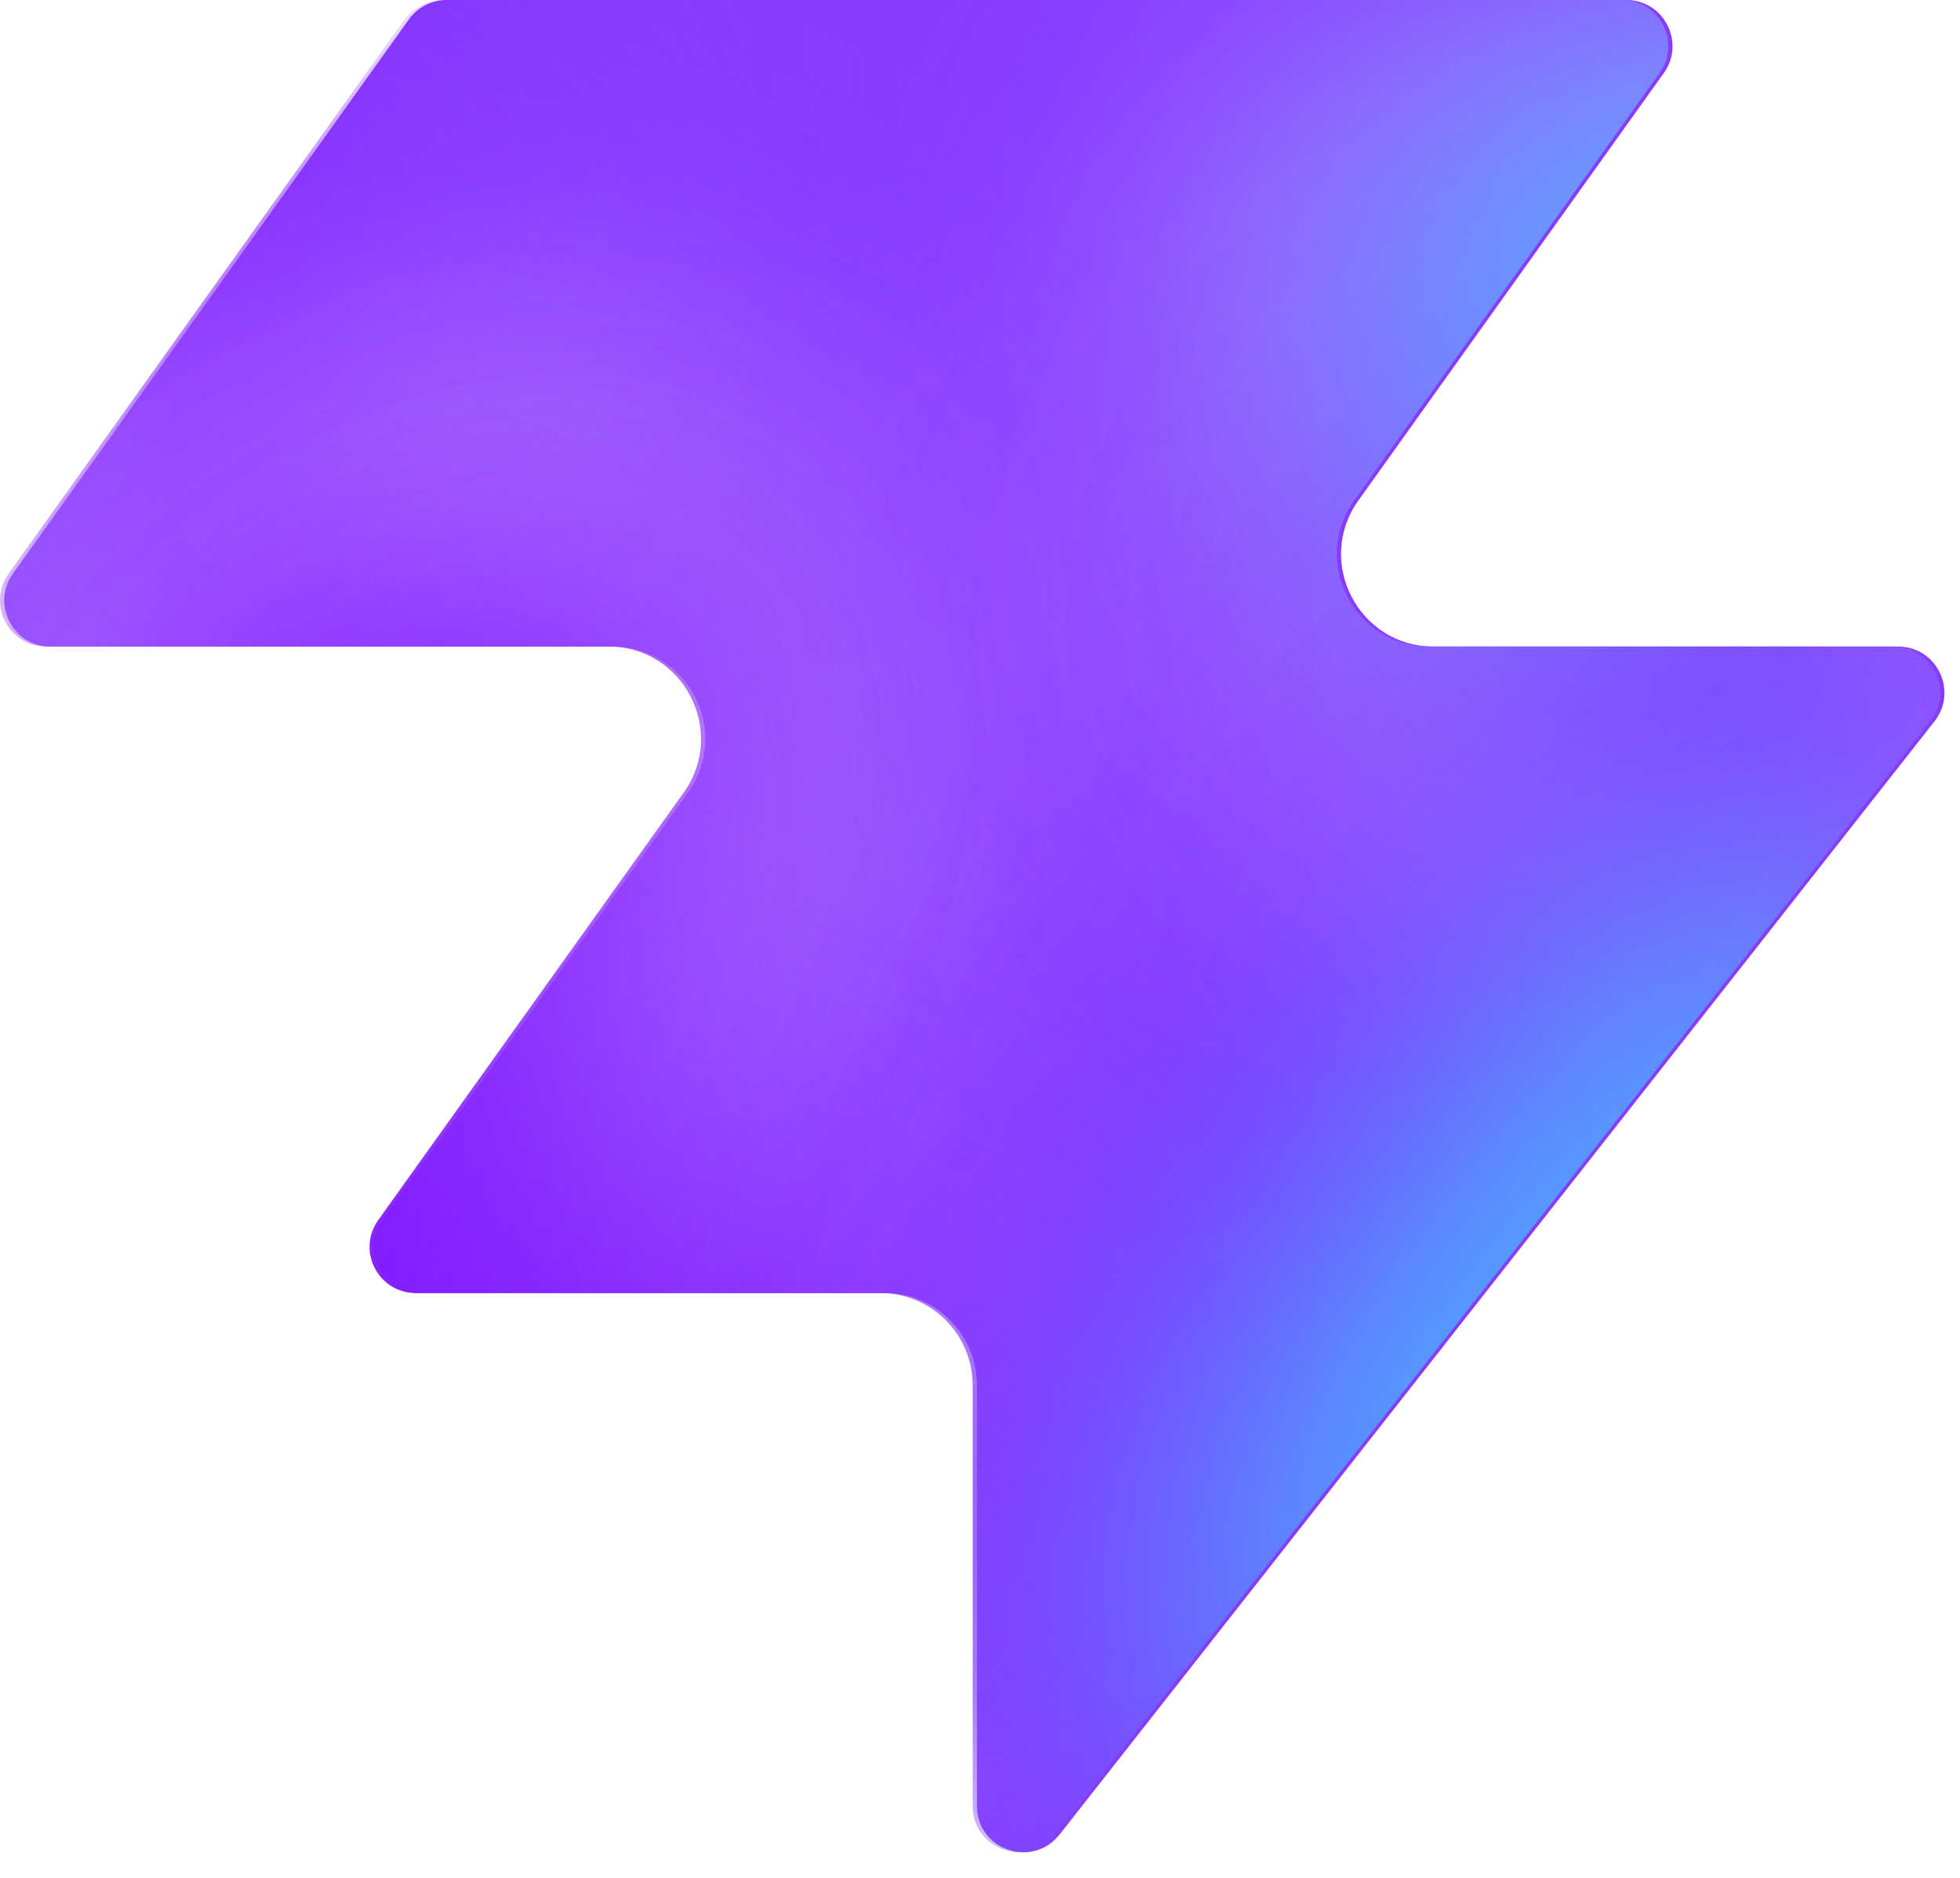
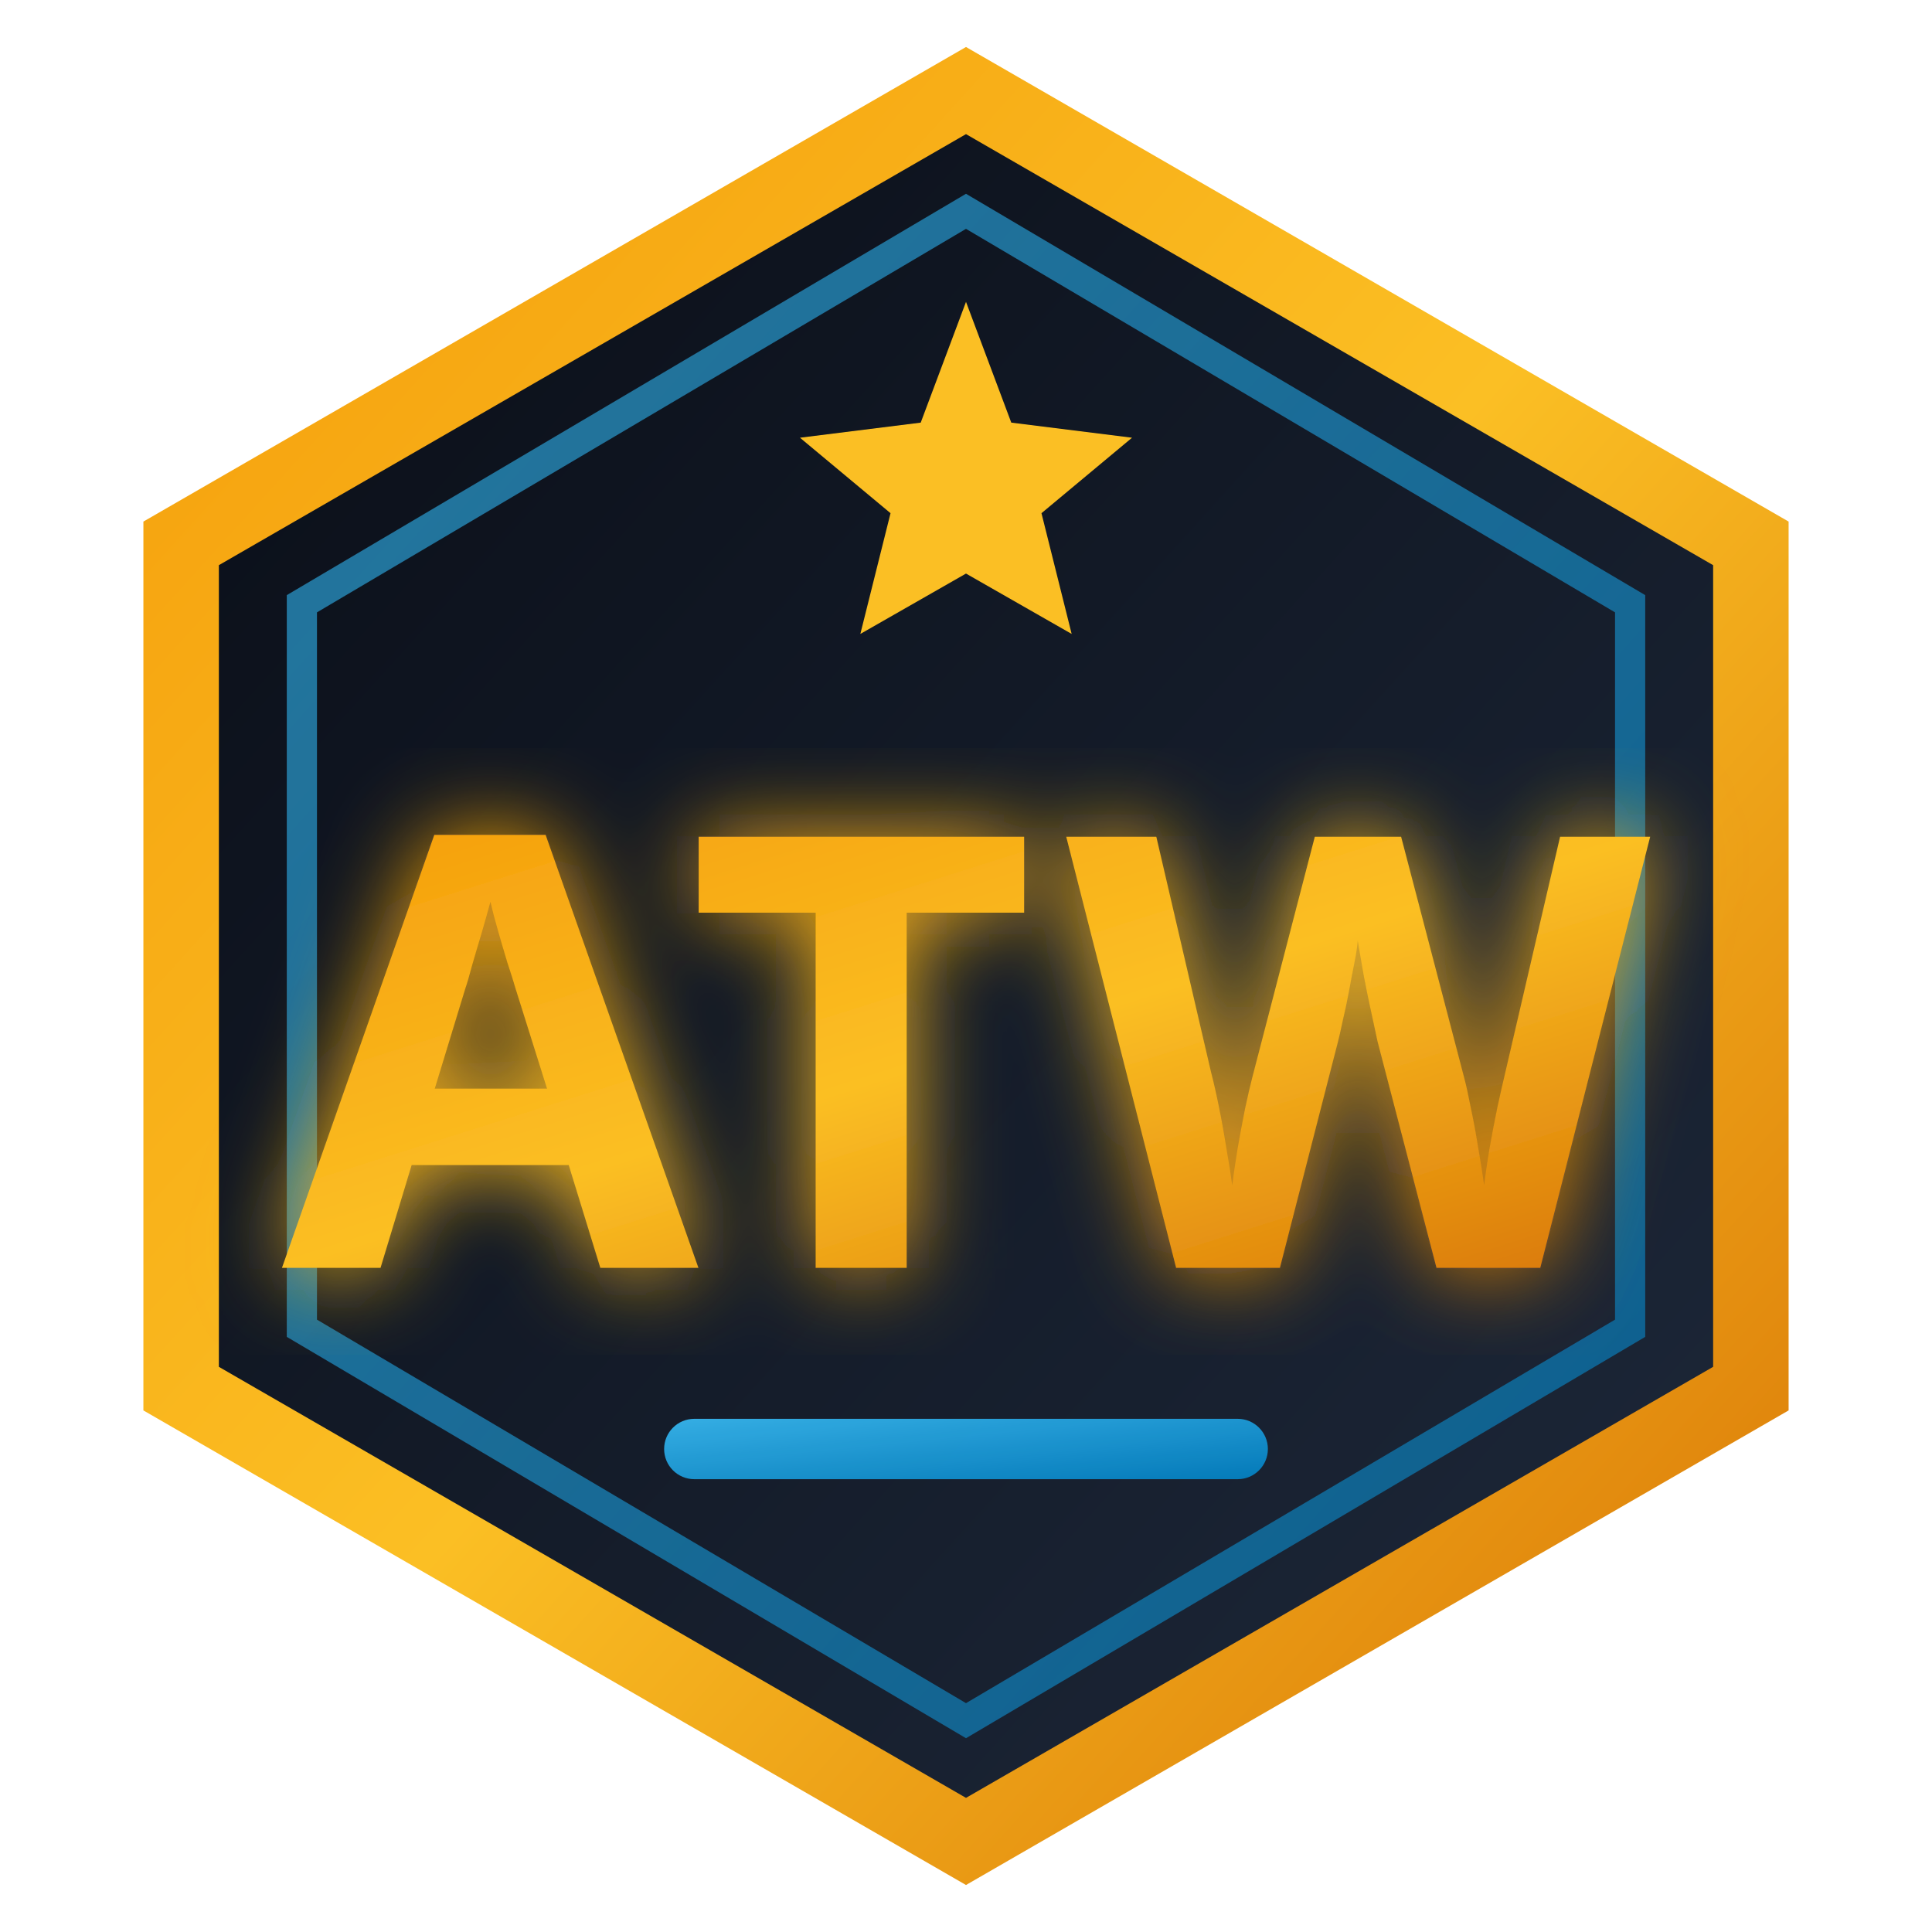
- <svg xmlns="http://www.w3.org/2000/svg" width="48" height="46" fill="none" viewBox="0 0 48 46">
-   <path fill="#863bff" d="M25.946 44.938c-.664.845-2.021.375-2.021-.698V33.937a2.26 2.26 0 0 0-2.262-2.262H10.287c-.92 0-1.456-1.04-.92-1.788l7.48-10.471c1.07-1.497 0-3.578-1.842-3.578H1.237c-.92 0-1.456-1.04-.92-1.788L10.013.474c.214-.297.556-.474.92-.474h28.894c.92 0 1.456 1.04.92 1.788l-7.48 10.471c-1.07 1.498 0 3.579 1.842 3.579h11.377c.943 0 1.473 1.088.89 1.83L25.947 44.94z" style="fill:#863bff;fill:color(display-p3 .525 .23 1);fill-opacity:1" />
-   <mask id="a" width="48" height="46" x="0" y="0" maskUnits="userSpaceOnUse" style="mask-type:alpha">
-     <path fill="#000" d="M25.842 44.938c-.664.844-2.021.375-2.021-.698V33.937a2.26 2.26 0 0 0-2.262-2.262H10.183c-.92 0-1.456-1.04-.92-1.788l7.48-10.471c1.07-1.498 0-3.579-1.842-3.579H1.133c-.92 0-1.456-1.04-.92-1.787L9.91.473c.214-.297.556-.474.92-.474h28.894c.92 0 1.456 1.04.92 1.788l-7.48 10.471c-1.07 1.498 0 3.578 1.842 3.578h11.377c.943 0 1.473 1.088.89 1.832L25.843 44.94z" style="fill:#000;fill-opacity:1" />
-   </mask>
-   <g mask="url(#a)">
-     <g filter="url(#b)">
-       <ellipse cx="5.508" cy="14.704" fill="#ede6ff" rx="5.508" ry="14.704" style="fill:#ede6ff;fill:color(display-p3 .927 .903 1);fill-opacity:1" transform="matrix(.00324 1 1 -.00324 -4.47 31.516)" />
-     </g>
-     <g filter="url(#c)">
-       <ellipse cx="10.399" cy="29.851" fill="#ede6ff" rx="10.399" ry="29.851" style="fill:#ede6ff;fill:color(display-p3 .927 .903 1);fill-opacity:1" transform="matrix(.00324 1 1 -.00324 -39.328 7.883)" />
-     </g>
-     <g filter="url(#d)">
-       <ellipse cx="5.508" cy="30.487" fill="#7e14ff" rx="5.508" ry="30.487" style="fill:#7e14ff;fill:color(display-p3 .492 .077 1);fill-opacity:1" transform="rotate(89.814 -25.913 -14.639)scale(1 -1)" />
-     </g>
-     <g filter="url(#e)">
-       <ellipse cx="5.508" cy="30.599" fill="#7e14ff" rx="5.508" ry="30.599" style="fill:#7e14ff;fill:color(display-p3 .492 .077 1);fill-opacity:1" transform="rotate(89.814 -32.644 -3.334)scale(1 -1)" />
-     </g>
-     <g filter="url(#f)">
-       <ellipse cx="5.508" cy="30.599" fill="#7e14ff" rx="5.508" ry="30.599" style="fill:#7e14ff;fill:color(display-p3 .492 .077 1);fill-opacity:1" transform="matrix(.00324 1 1 -.00324 -34.34 30.47)" />
-     </g>
-     <g filter="url(#g)">
-       <ellipse cx="14.072" cy="22.078" fill="#ede6ff" rx="14.072" ry="22.078" style="fill:#ede6ff;fill:color(display-p3 .927 .903 1);fill-opacity:1" transform="rotate(93.35 24.506 48.493)scale(-1 1)" />
-     </g>
-     <g filter="url(#h)">
-       <ellipse cx="3.47" cy="21.501" fill="#7e14ff" rx="3.47" ry="21.501" style="fill:#7e14ff;fill:color(display-p3 .492 .077 1);fill-opacity:1" transform="rotate(89.009 28.708 47.59)scale(-1 1)" />
-     </g>
-     <g filter="url(#i)">
-       <ellipse cx="3.47" cy="21.501" fill="#7e14ff" rx="3.47" ry="21.501" style="fill:#7e14ff;fill:color(display-p3 .492 .077 1);fill-opacity:1" transform="rotate(89.009 28.708 47.59)scale(-1 1)" />
-     </g>
-     <g filter="url(#j)">
-       <ellipse cx=".387" cy="8.972" fill="#7e14ff" rx="4.407" ry="29.108" style="fill:#7e14ff;fill:color(display-p3 .492 .077 1);fill-opacity:1" transform="rotate(39.51 .387 8.972)" />
-     </g>
-     <g filter="url(#k)">
-       <ellipse cx="47.523" cy="-6.092" fill="#7e14ff" rx="4.407" ry="29.108" style="fill:#7e14ff;fill:color(display-p3 .492 .077 1);fill-opacity:1" transform="rotate(37.892 47.523 -6.092)" />
-     </g>
-     <g filter="url(#l)">
-       <ellipse cx="41.412" cy="6.333" fill="#47bfff" rx="5.971" ry="9.665" style="fill:#47bfff;fill:color(display-p3 .28 .748 1);fill-opacity:1" transform="rotate(37.892 41.412 6.333)" />
-     </g>
-     <g filter="url(#m)">
-       <ellipse cx="-1.879" cy="38.332" fill="#7e14ff" rx="4.407" ry="29.108" style="fill:#7e14ff;fill:color(display-p3 .492 .077 1);fill-opacity:1" transform="rotate(37.892 -1.88 38.332)" />
-     </g>
-     <g filter="url(#n)">
-       <ellipse cx="-1.879" cy="38.332" fill="#7e14ff" rx="4.407" ry="29.108" style="fill:#7e14ff;fill:color(display-p3 .492 .077 1);fill-opacity:1" transform="rotate(37.892 -1.88 38.332)" />
-     </g>
-     <g filter="url(#o)">
-       <ellipse cx="35.651" cy="29.907" fill="#7e14ff" rx="4.407" ry="29.108" style="fill:#7e14ff;fill:color(display-p3 .492 .077 1);fill-opacity:1" transform="rotate(37.892 35.651 29.907)" />
-     </g>
-     <g filter="url(#p)">
-       <ellipse cx="38.418" cy="32.4" fill="#47bfff" rx="5.971" ry="15.297" style="fill:#47bfff;fill:color(display-p3 .28 .748 1);fill-opacity:1" transform="rotate(37.892 38.418 32.4)" />
-     </g>
-   </g>
+ <svg xmlns="http://www.w3.org/2000/svg" viewBox="0 0 64 64" width="64" height="64">
  <defs>
-     <filter id="b" width="60.045" height="41.654" x="-19.77" y="16.149" color-interpolation-filters="sRGB" filterUnits="userSpaceOnUse">
-       <feFlood flood-opacity="0" result="BackgroundImageFix" />
-       <feBlend in="SourceGraphic" in2="BackgroundImageFix" result="shape" />
-       <feGaussianBlur result="effect1_foregroundBlur_2002_17158" stdDeviation="7.659" />
-     </filter>
-     <filter id="c" width="90.34" height="51.437" x="-54.613" y="-7.533" color-interpolation-filters="sRGB" filterUnits="userSpaceOnUse">
-       <feFlood flood-opacity="0" result="BackgroundImageFix" />
-       <feBlend in="SourceGraphic" in2="BackgroundImageFix" result="shape" />
-       <feGaussianBlur result="effect1_foregroundBlur_2002_17158" stdDeviation="7.659" />
-     </filter>
-     <filter id="d" width="79.355" height="29.4" x="-49.64" y="2.03" color-interpolation-filters="sRGB" filterUnits="userSpaceOnUse">
-       <feFlood flood-opacity="0" result="BackgroundImageFix" />
-       <feBlend in="SourceGraphic" in2="BackgroundImageFix" result="shape" />
-       <feGaussianBlur result="effect1_foregroundBlur_2002_17158" stdDeviation="4.596" />
-     </filter>
-     <filter id="e" width="79.579" height="29.4" x="-45.045" y="20.029" color-interpolation-filters="sRGB" filterUnits="userSpaceOnUse">
-       <feFlood flood-opacity="0" result="BackgroundImageFix" />
-       <feBlend in="SourceGraphic" in2="BackgroundImageFix" result="shape" />
-       <feGaussianBlur result="effect1_foregroundBlur_2002_17158" stdDeviation="4.596" />
-     </filter>
-     <filter id="f" width="79.579" height="29.4" x="-43.513" y="21.178" color-interpolation-filters="sRGB" filterUnits="userSpaceOnUse">
-       <feFlood flood-opacity="0" result="BackgroundImageFix" />
-       <feBlend in="SourceGraphic" in2="BackgroundImageFix" result="shape" />
-       <feGaussianBlur result="effect1_foregroundBlur_2002_17158" stdDeviation="4.596" />
-     </filter>
-     <filter id="g" width="74.749" height="58.852" x="15.756" y="-17.901" color-interpolation-filters="sRGB" filterUnits="userSpaceOnUse">
-       <feFlood flood-opacity="0" result="BackgroundImageFix" />
-       <feBlend in="SourceGraphic" in2="BackgroundImageFix" result="shape" />
-       <feGaussianBlur result="effect1_foregroundBlur_2002_17158" stdDeviation="7.659" />
-     </filter>
-     <filter id="h" width="61.377" height="25.362" x="23.548" y="2.284" color-interpolation-filters="sRGB" filterUnits="userSpaceOnUse">
-       <feFlood flood-opacity="0" result="BackgroundImageFix" />
-       <feBlend in="SourceGraphic" in2="BackgroundImageFix" result="shape" />
-       <feGaussianBlur result="effect1_foregroundBlur_2002_17158" stdDeviation="4.596" />
-     </filter>
-     <filter id="i" width="61.377" height="25.362" x="23.548" y="2.284" color-interpolation-filters="sRGB" filterUnits="userSpaceOnUse">
-       <feFlood flood-opacity="0" result="BackgroundImageFix" />
-       <feBlend in="SourceGraphic" in2="BackgroundImageFix" result="shape" />
-       <feGaussianBlur result="effect1_foregroundBlur_2002_17158" stdDeviation="4.596" />
-     </filter>
-     <filter id="j" width="56.045" height="63.649" x="-27.636" y="-22.853" color-interpolation-filters="sRGB" filterUnits="userSpaceOnUse">
-       <feFlood flood-opacity="0" result="BackgroundImageFix" />
-       <feBlend in="SourceGraphic" in2="BackgroundImageFix" result="shape" />
-       <feGaussianBlur result="effect1_foregroundBlur_2002_17158" stdDeviation="4.596" />
-     </filter>
-     <filter id="k" width="54.814" height="64.646" x="20.116" y="-38.415" color-interpolation-filters="sRGB" filterUnits="userSpaceOnUse">
-       <feFlood flood-opacity="0" result="BackgroundImageFix" />
-       <feBlend in="SourceGraphic" in2="BackgroundImageFix" result="shape" />
-       <feGaussianBlur result="effect1_foregroundBlur_2002_17158" stdDeviation="4.596" />
-     </filter>
-     <filter id="l" width="33.541" height="35.313" x="24.641" y="-11.323" color-interpolation-filters="sRGB" filterUnits="userSpaceOnUse">
-       <feFlood flood-opacity="0" result="BackgroundImageFix" />
-       <feBlend in="SourceGraphic" in2="BackgroundImageFix" result="shape" />
-       <feGaussianBlur result="effect1_foregroundBlur_2002_17158" stdDeviation="4.596" />
-     </filter>
-     <filter id="m" width="54.814" height="64.646" x="-29.286" y="6.009" color-interpolation-filters="sRGB" filterUnits="userSpaceOnUse">
-       <feFlood flood-opacity="0" result="BackgroundImageFix" />
-       <feBlend in="SourceGraphic" in2="BackgroundImageFix" result="shape" />
-       <feGaussianBlur result="effect1_foregroundBlur_2002_17158" stdDeviation="4.596" />
-     </filter>
-     <filter id="n" width="54.814" height="64.646" x="-29.286" y="6.009" color-interpolation-filters="sRGB" filterUnits="userSpaceOnUse">
-       <feFlood flood-opacity="0" result="BackgroundImageFix" />
-       <feBlend in="SourceGraphic" in2="BackgroundImageFix" result="shape" />
-       <feGaussianBlur result="effect1_foregroundBlur_2002_17158" stdDeviation="4.596" />
-     </filter>
-     <filter id="o" width="54.814" height="64.646" x="8.244" y="-2.416" color-interpolation-filters="sRGB" filterUnits="userSpaceOnUse">
-       <feFlood flood-opacity="0" result="BackgroundImageFix" />
-       <feBlend in="SourceGraphic" in2="BackgroundImageFix" result="shape" />
-       <feGaussianBlur result="effect1_foregroundBlur_2002_17158" stdDeviation="4.596" />
-     </filter>
-     <filter id="p" width="39.409" height="43.623" x="18.713" y="10.588" color-interpolation-filters="sRGB" filterUnits="userSpaceOnUse">
-       <feFlood flood-opacity="0" result="BackgroundImageFix" />
-       <feBlend in="SourceGraphic" in2="BackgroundImageFix" result="shape" />
-       <feGaussianBlur result="effect1_foregroundBlur_2002_17158" stdDeviation="4.596" />
+     <linearGradient id="atwGold" x1="0%" y1="0%" x2="100%" y2="100%">
+       <stop offset="0%" stop-color="#f59e0b" />
+       <stop offset="50%" stop-color="#fbbf24" />
+       <stop offset="100%" stop-color="#d97706" />
+     </linearGradient>
+     <linearGradient id="atwBg" x1="0%" y1="0%" x2="100%" y2="100%">
+       <stop offset="0%" stop-color="#090d16" />
+       <stop offset="100%" stop-color="#1e293b" />
+     </linearGradient>
+     <linearGradient id="atwCyan" x1="0%" y1="0%" x2="100%" y2="100%">
+       <stop offset="0%" stop-color="#38bdf8" />
+       <stop offset="100%" stop-color="#0284c7" />
+     </linearGradient>
+     <filter id="atwGlow" x="-20%" y="-20%" width="140%" height="140%">
+       <feGaussianBlur stdDeviation="1.5" result="blur" />
+       <feComposite in="SourceGraphic" in2="blur" operator="over" />
    </filter>
  </defs>
+   <polygon points="32,3 58,18 58,46 32,61 6,46 6,18" fill="url(#atwBg)" stroke="url(#atwGold)" stroke-width="2.5" />
+   <polygon points="32,7 54,20 54,44 32,57 10,44 10,20" fill="none" stroke="url(#atwCyan)" stroke-width="1" opacity="0.6" />
+   <polygon points="32,10 33.5,14 37.5,14.5 34.5,17 35.5,21 32,19 28.5,21 29.5,17 26.5,14.5 30.5,14" fill="#fbbf24" />
+   <text x="32" y="42" font-family="'Montserrat', 'Arial Black', sans-serif" font-weight="900" font-size="20" fill="url(#atwGold)" text-anchor="middle" letter-spacing="1" filter="url(#atwGlow)">ATW</text>
+   <rect x="22" y="47" width="20" height="2" rx="1" fill="url(#atwCyan)" opacity="0.9" />
</svg>
